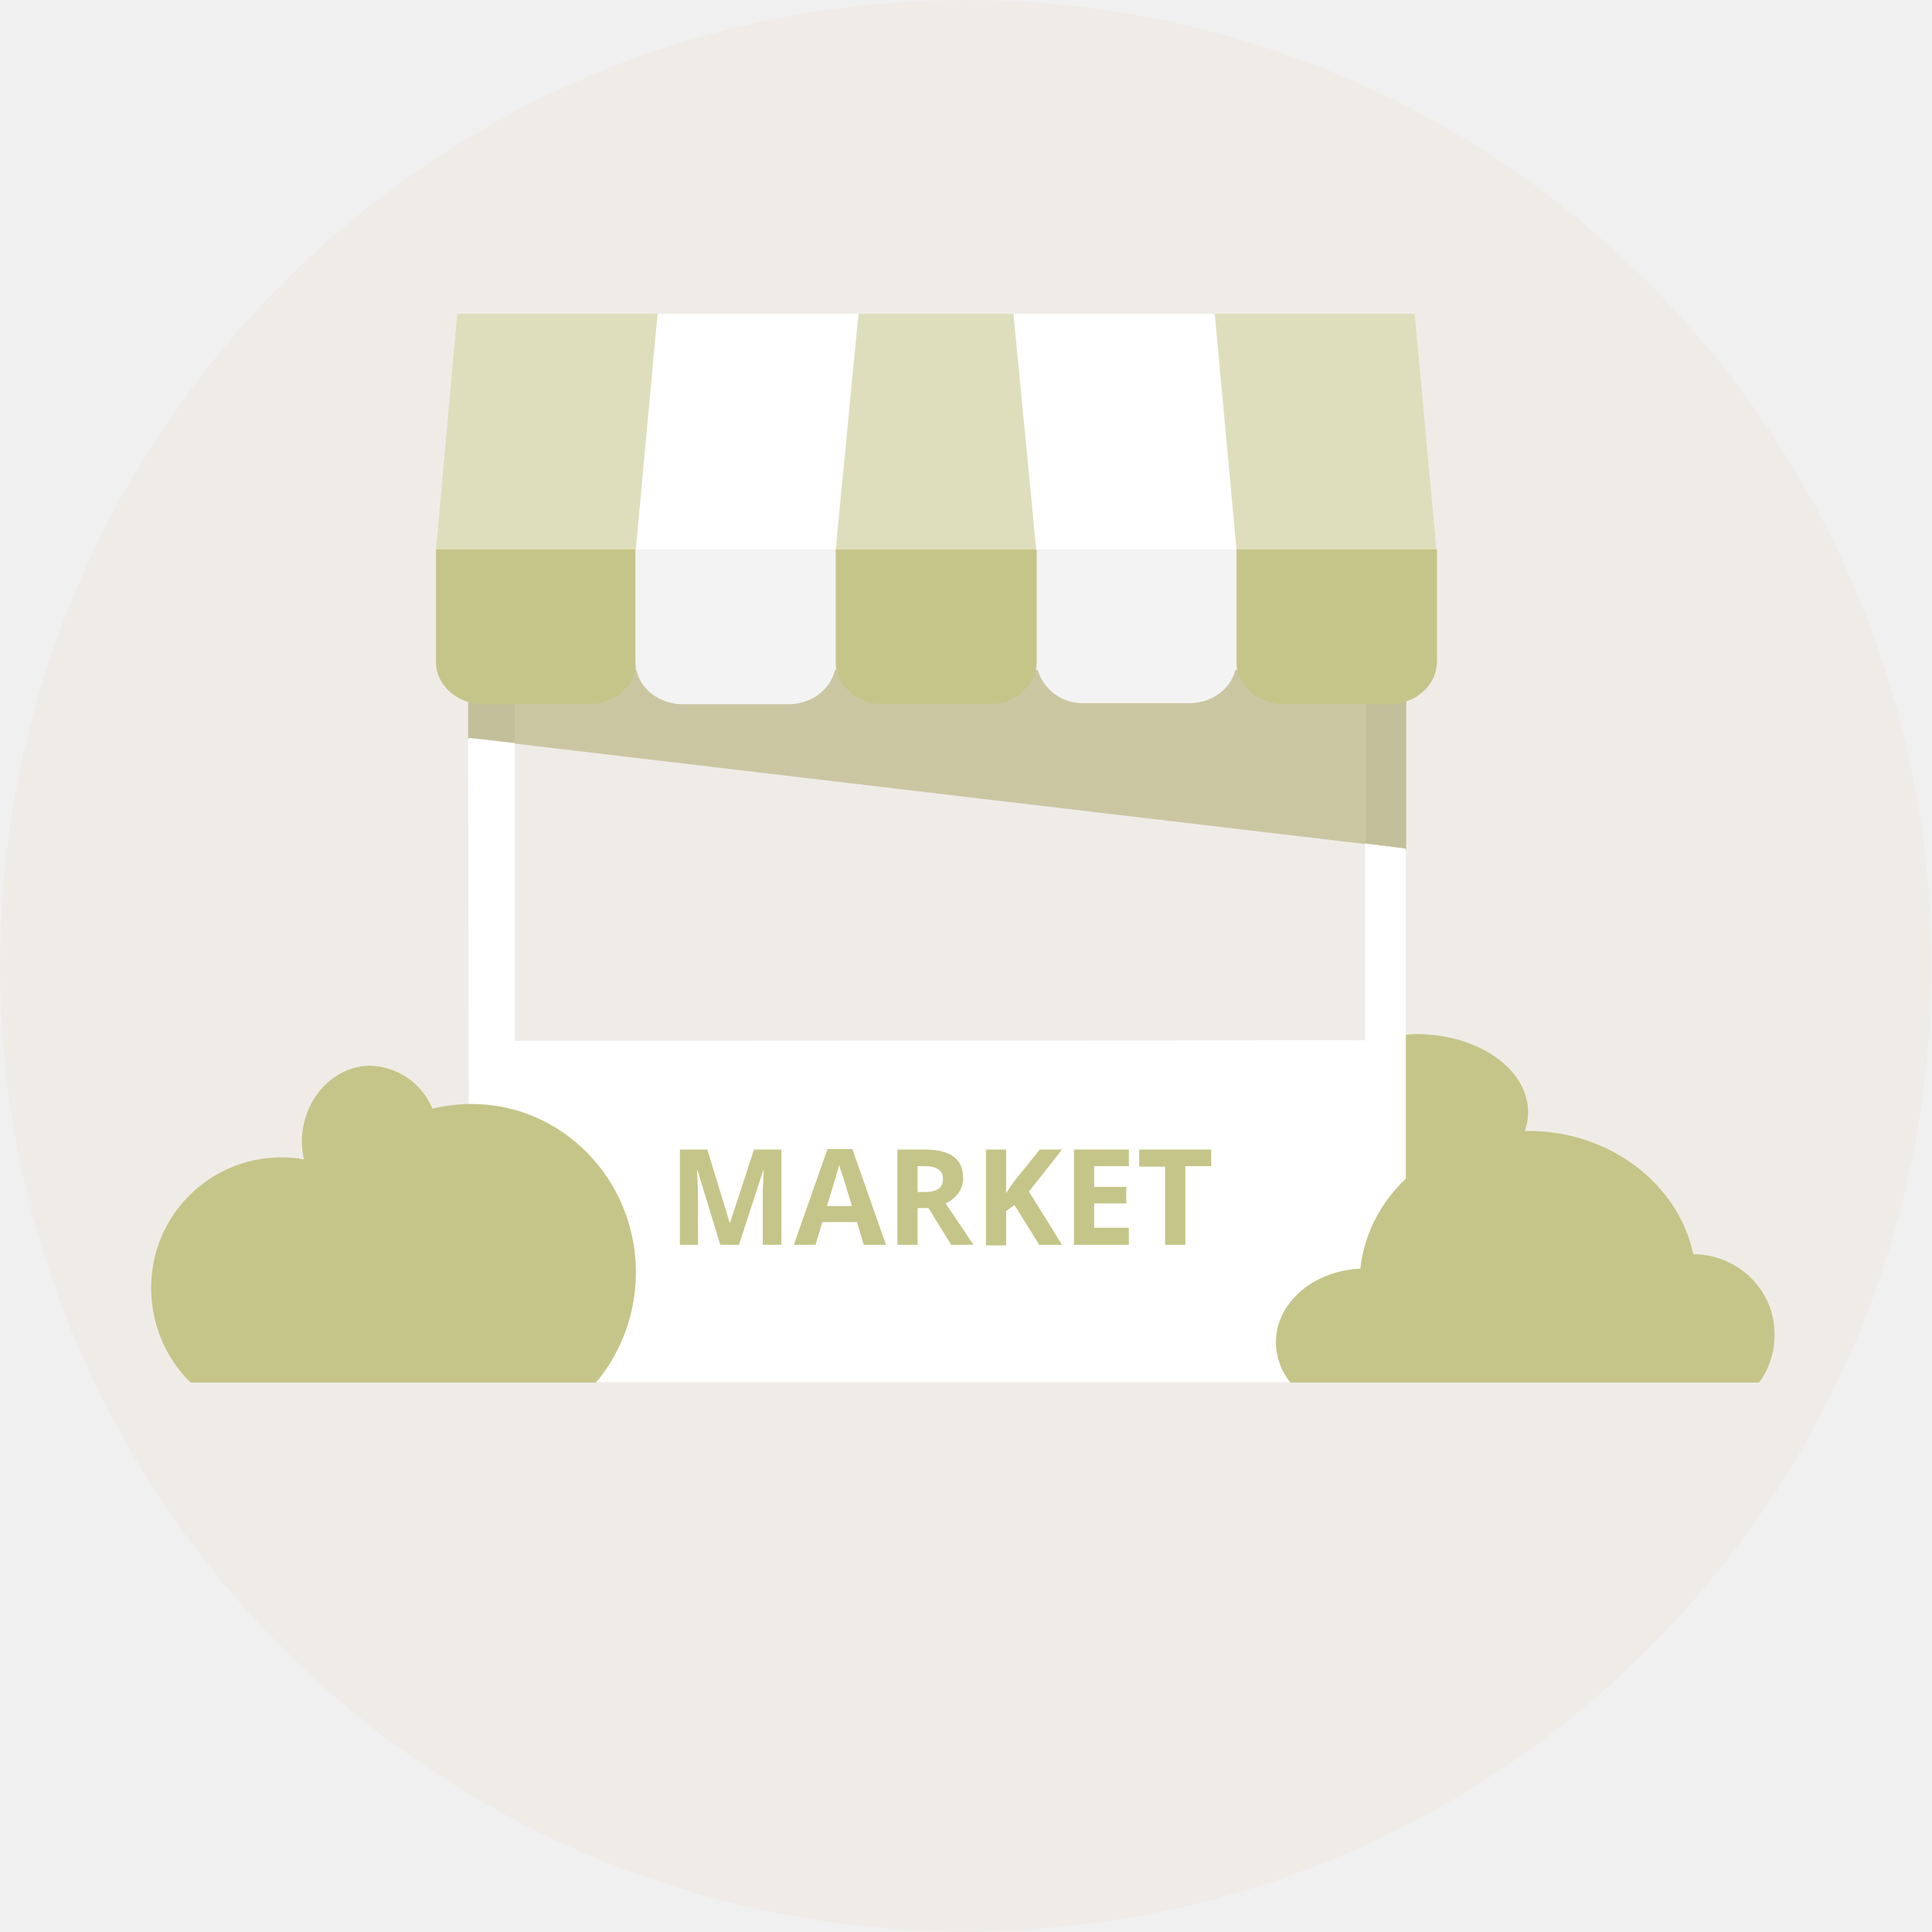
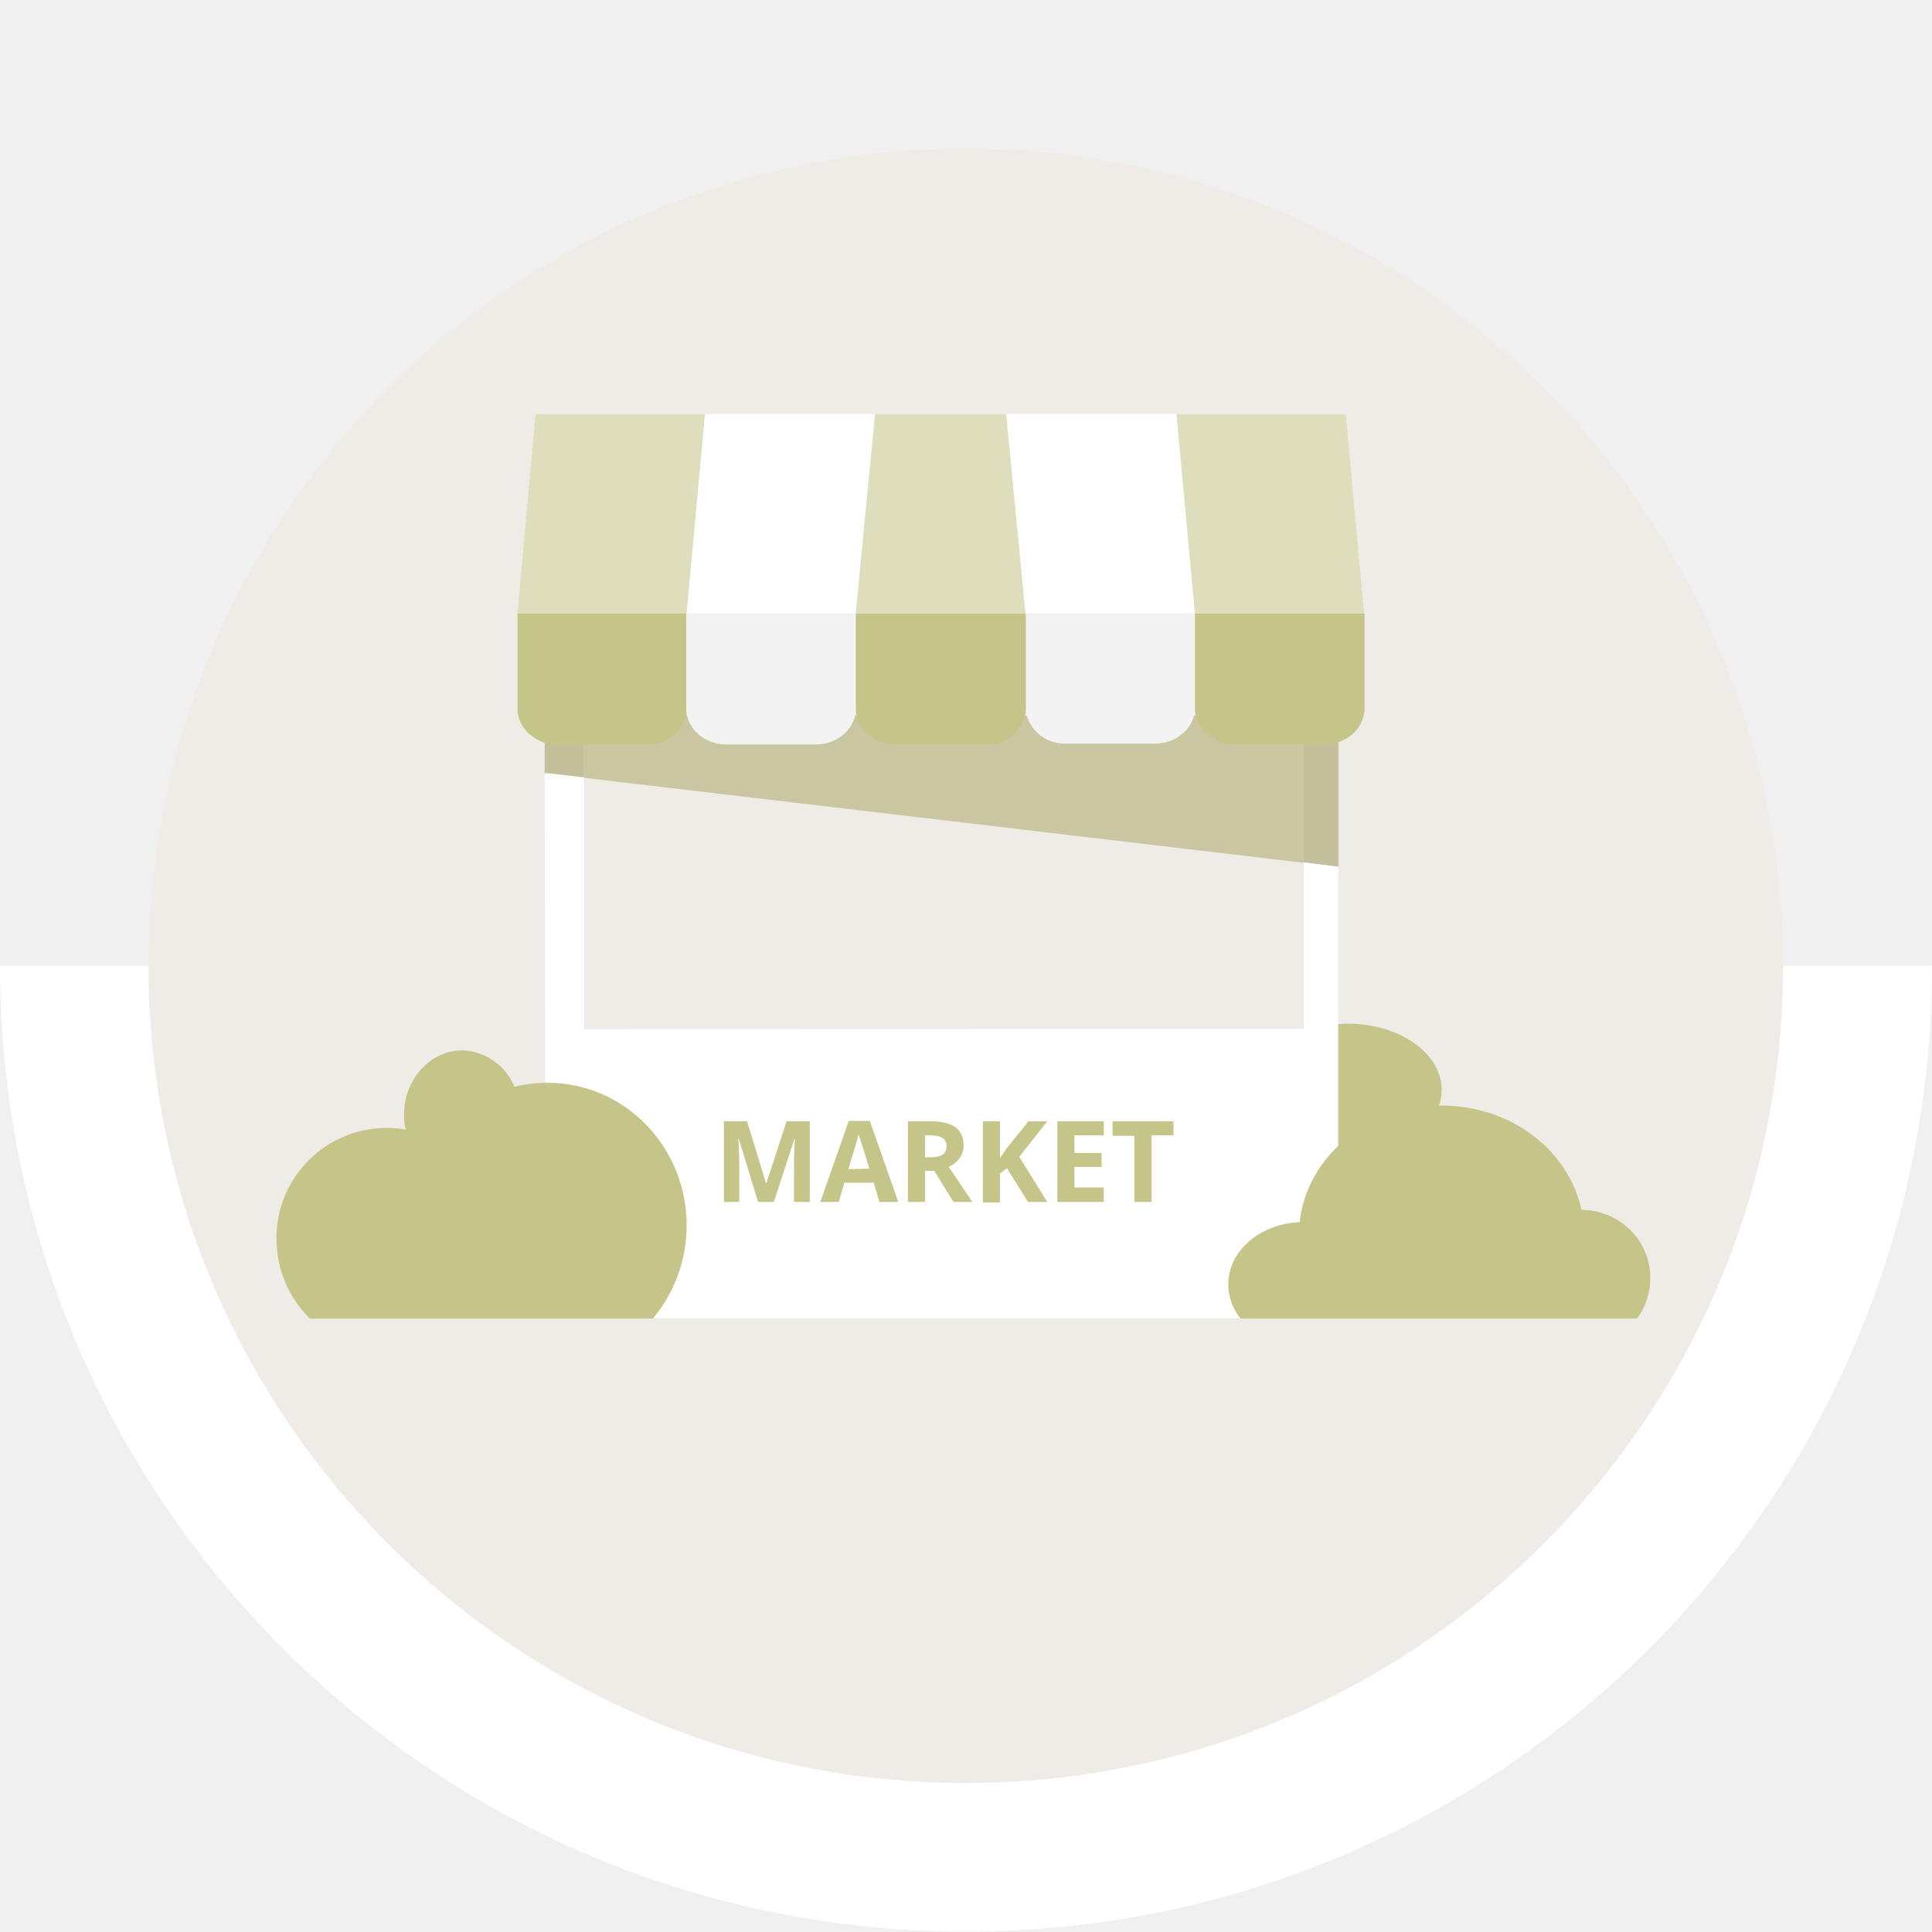
- <svg xmlns="http://www.w3.org/2000/svg" version="1.1" id="Calque_1" x="0px" y="0px" viewBox="0 0 373.1 373.1" style="enable-background:new 0 0 373.1 373.1;" xml:space="preserve">
+ <svg xmlns="http://www.w3.org/2000/svg" version="1.1" id="Calque_1" x="0px" y="0px" viewBox="0 0 440.9 440.9" style="enable-background:new 0 0 440.9 440.9;" xml:space="preserve">
  <style type="text/css">
- 	.st0{fill:#EFECE8;}
- 	.st1{fill:#DFDEBC;}
- 	.st2{fill:#CBC6A2;}
- 	.st3{fill:#FFFFFF;}
+ 	.st0{fill:#FFFFFF;}
+ 	.st1{fill:#EFECE8;}
+ 	.st2{fill:#DFDEBC;}
+ 	.st3{fill:#CBC6A2;}
	.st4{fill:#C3BF9A;}
	.st5{fill:#C5C589;}
	.st6{fill:#F3F3F3;}
	.st7{enable-background:new    ;}
</style>
+   <path class="st0" d="M440.9,220.4c0,121.8-98.7,220.4-220.4,220.4S0,342.2,0,220.4" />
  <g id="Calque_2_1_">
    <g id="Desktop">
-       <circle class="st0" cx="186.5" cy="186.5" r="186.5" />
-       <path class="st1" d="M90.5,142.6v-7.2V142.6z" />
-       <path class="st2" d="M271.6,129.4v34.9h-0.1v-29.9l-7.9,1V163L99.4,143.6v-8.3h-9v-6L271.6,129.4z" />
-       <polygon class="st1" points="127,60.6 122.8,106.1 84.2,106.1 88.3,60.6   " />
-       <polygon class="st3" points="165.8,60.6 161.4,106.1 122.8,106.1 127,60.6   " />
-       <polygon class="st3" points="238.8,106.1 200.1,106.1 195.7,60.6 234.6,60.6   " />
-       <polygon class="st1" points="277.4,106.1 238.8,106.1 234.6,60.6 273.2,60.6   " />
-       <path class="st4" d="M99.4,135.4v8.3l-8.8-1v0.1h-0.2v-7.2L99.4,135.4z" />
-       <polygon class="st4" points="271.5,134.4 271.5,163.9 263.6,162.9 263.6,135.4   " />
-       <path class="st3" d="M271.5,163.9v103H90.6l-0.2-124.3h0.2v-0.1l8.8,1V201l164.2-0.1v-38L271.5,163.9z" />
-       <path class="st5" d="M122.5,106.1H84.2v21.8c0,4.4,4.1,8.1,9.1,8.1h20.4c4.4,0,8.2-2.8,9-6.6c0.1-0.5,0.2-1,0.2-1.5v-21.8    C122.9,106.1,122.5,106.1,122.5,106.1z" />
-       <path class="st6" d="M123.1,106.1h38.3v21.8c0,4.4-4.1,8.1-9.1,8.1h-20.4c-4.4,0-8.2-2.8-9-6.6c-0.1-0.5-0.2-1-0.2-1.5v-21.8    C122.7,106.1,123.1,106.1,123.1,106.1z" />
-       <path class="st6" d="M200.4,106.1h38.4v21.5c0,4.5-4.1,8.2-9.1,8.2h-20.4c-4.1,0.1-7.7-2.5-8.9-6.4c-0.2-0.6-0.2-1.2-0.2-1.8    v-21.5C200.2,106.1,200.4,106.1,200.4,106.1z" />
-       <path class="st5" d="M199.8,106.1h-38.4v21.8c0,4.4,4.1,8.1,9.1,8.1H191c4.7,0,8.5-3.1,9.1-7.1c0-0.3,0.1-0.6,0.1-0.9v-21.8    L199.8,106.1L199.8,106.1z" />
-       <path class="st5" d="M277.1,106.1h-38.3v21.8c0,4.4,4.1,8.1,9.1,8.1h20.4c4.4,0,8.2-2.8,9-6.6c0.1-0.5,0.2-1,0.2-1.5v-21.8    C277.5,106.1,277.1,106.1,277.1,106.1z" />
-       <polygon class="st1" points="200.1,106.1 161.4,106.1 165.8,60.6 195.7,60.6   " />
-       <path class="st5" d="M91.1,213.2c-2.6,0-5.1,0.3-7.6,0.9c-2-4.9-6.7-8.1-11.9-8.3c-7.3,0-13.3,6.6-13.3,14.7    c0,1.1,0.1,2.2,0.4,3.4l0,0c-1.5-0.3-3-0.4-4.5-0.4c-13.9,0.1-25.1,11.4-25,25.3l0,0c0,6.8,2.7,13.4,7.6,18.2h78.3    c5-6,7.7-13.5,7.7-21.3C122.8,227.8,108.6,213.2,91.1,213.2z" />
-       <path class="st5" d="M327.1,242.2H327c-2.9-13.6-16.1-23.8-31.9-23.8c-16.9,0-30.8,11.7-32.4,26.6c-9.1,0.4-16.3,6.6-16.3,14.2    c0,2.8,1,5.6,2.8,7.8h90.5c2-2.7,3-5.9,3-9.2C342.8,249.3,335.8,242.3,327.1,242.2C327.2,242.2,327.1,242.2,327.1,242.2z" />
-       <path class="st5" d="M295.1,214.8c0,8.3-9.5,15-21.3,15c-0.8,0-1.5,0-2.3-0.1v-29.9c0.8,0,1.5-0.1,2.3-0.1    C285.6,199.8,295.1,206.5,295.1,214.8z" />
+       <circle class="st1" cx="220.4" cy="220.4" r="186.5" />
+       <path class="st2" d="M124.4,176.5v-7.2V176.5z" />
+       <path class="st3" d="M305.5,163.3v34.9h-0.1v-29.9l-7.9,1v27.6l-164.2-19.4v-8.3h-9v-6L305.5,163.3z" />
+       <polygon class="st2" points="160.9,94.5 156.7,140 118.1,140 122.2,94.5   " />
+       <polygon class="st0" points="199.7,94.5 195.3,140 156.7,140 160.9,94.5   " />
+       <polygon class="st0" points="272.7,140 234,140 229.6,94.5 268.5,94.5   " />
+       <polygon class="st2" points="311.3,140 272.7,140 268.5,94.5 307.1,94.5   " />
+       <path class="st4" d="M133.3,169.3v8.3l-8.8-1v0.1h-0.2v-7.2L133.3,169.3z" />
+       <polygon class="st4" points="305.4,168.3 305.4,197.8 297.5,196.8 297.5,169.3   " />
+       <path class="st0" d="M305.4,197.8v103H124.5l-0.2-124.3h0.2v-0.1l8.8,1v57.5l164.2-0.1v-38L305.4,197.8z" />
+       <path class="st5" d="M156.4,140h-38.3v21.8c0,4.4,4.1,8.1,9.1,8.1h20.4c4.4,0,8.2-2.8,9-6.6c0.1-0.5,0.2-1,0.2-1.5V140    C156.8,140,156.4,140,156.4,140z" />
+       <path class="st6" d="M157,140h38.3v21.8c0,4.4-4.1,8.1-9.1,8.1h-20.4c-4.4,0-8.2-2.8-9-6.6c-0.1-0.5-0.2-1-0.2-1.5V140    C156.6,140,157,140,157,140z" />
+       <path class="st6" d="M234.3,140h38.4v21.5c0,4.5-4.1,8.2-9.1,8.2h-20.4c-4.1,0.1-7.7-2.5-8.9-6.4c-0.2-0.6-0.2-1.2-0.2-1.8V140    C234.1,140,234.3,140,234.3,140z" />
+       <path class="st5" d="M233.7,140h-38.4v21.8c0,4.4,4.1,8.1,9.1,8.1h20.5c4.7,0,8.5-3.1,9.1-7.1c0-0.3,0.1-0.6,0.1-0.9v-21.8    L233.7,140L233.7,140z" />
+       <path class="st5" d="M311,140h-38.3v21.8c0,4.4,4.1,8.1,9.1,8.1h20.4c4.4,0,8.2-2.8,9-6.6c0.1-0.5,0.2-1,0.2-1.5V140    C311.4,140,311,140,311,140z" />
+       <polygon class="st2" points="234,140 195.3,140 199.7,94.5 229.6,94.5   " />
+       <path class="st5" d="M125,247.1c-2.6,0-5.1,0.3-7.6,0.9c-2-4.9-6.7-8.1-11.9-8.3c-7.3,0-13.3,6.6-13.3,14.7c0,1.1,0.1,2.2,0.4,3.4    l0,0c-1.5-0.3-3-0.4-4.5-0.4c-13.9,0.1-25.1,11.4-25,25.3l0,0c0,6.8,2.7,13.4,7.6,18.2H149c5-6,7.7-13.5,7.7-21.3    C156.7,261.7,142.5,247.1,125,247.1z" />
+       <path class="st5" d="M361,276.1h-0.1c-2.9-13.6-16.1-23.8-31.9-23.8c-16.9,0-30.8,11.7-32.4,26.6c-9.1,0.4-16.3,6.6-16.3,14.2    c0,2.8,1,5.6,2.8,7.8h90.5c2-2.7,3-5.9,3-9.2C376.7,283.2,369.7,276.2,361,276.1C361.1,276.1,361,276.1,361,276.1z" />
+       <path class="st5" d="M329,248.7c0,8.3-9.5,15-21.3,15c-0.8,0-1.5,0-2.3-0.1v-29.9c0.8,0,1.5-0.1,2.3-0.1    C319.5,233.7,329,240.4,329,248.7z" />
      <g class="st7">
-         <path class="st5" d="M139.1,240.4l-4.4-14.4h-0.1c0.2,2.9,0.2,4.9,0.2,5.9v8.5h-3.5V222h5.3l4.3,14.1h0.1l4.6-14.1h5.3v18.4h-3.6     v-8.7c0-0.4,0-0.9,0-1.4s0.1-2,0.2-4.3h-0.1l-4.7,14.4H139.1z" />
-         <path class="st5" d="M166.8,240.4l-1.3-4.4h-6.7l-1.3,4.4h-4.2l6.5-18.5h4.8l6.5,18.5H166.8z M164.5,232.8     c-1.2-4-1.9-6.2-2.1-6.7c-0.2-0.5-0.3-0.9-0.3-1.2c-0.3,1.1-1.1,3.7-2.4,8h4.8V232.8z" />
-         <path class="st5" d="M177.2,233.3v7.1h-3.9V222h5.4c2.5,0,4.3,0.5,5.5,1.4s1.8,2.3,1.8,4.1c0,1.1-0.3,2-0.9,2.9     c-0.6,0.8-1.4,1.5-2.5,2c2.8,4.1,4.6,6.8,5.4,8h-4.3l-4.4-7.1L177.2,233.3L177.2,233.3z M177.2,230.2h1.3c1.2,0,2.1-0.2,2.7-0.6     c0.6-0.4,0.9-1.1,0.9-1.9c0-0.9-0.3-1.5-0.9-1.9c-0.6-0.4-1.5-0.6-2.8-0.6h-1.2V230.2z" />
-         <path class="st5" d="M205.1,240.4h-4.4l-4.8-7.7l-1.6,1.2v6.6h-3.9V222h3.9v8.4l1.5-2.2l5-6.2h4.3l-6.4,8.1L205.1,240.4z" />
-         <path class="st5" d="M218,240.4h-10.6V222H218v3.2h-6.7v4h6.2v3.2h-6.2v4.7h6.7V240.4z" />
-         <path class="st5" d="M228.9,240.4H225v-15.1h-5V222h13.9v3.2h-5V240.4z" />
+         <path class="st5" d="M173,274.3l-4.4-14.4h-0.1c0.2,2.9,0.2,4.9,0.2,5.9v8.5h-3.5v-18.4h5.3l4.3,14.1h0.1l4.6-14.1h5.3v18.4h-3.6     v-8.7c0-0.4,0-0.9,0-1.4s0.1-2,0.2-4.3h-0.1l-4.7,14.4H173z" />
+         <path class="st5" d="M200.7,274.3l-1.3-4.4h-6.7l-1.3,4.4h-4.2l6.5-18.5h4.8l6.5,18.5H200.7z M198.4,266.7     c-1.2-4-1.9-6.2-2.1-6.7c-0.2-0.5-0.3-0.9-0.3-1.2c-0.3,1.1-1.1,3.7-2.4,8L198.4,266.7L198.4,266.7z" />
+         <path class="st5" d="M211.1,267.2v7.1h-3.9v-18.4h5.4c2.5,0,4.3,0.5,5.5,1.4s1.8,2.3,1.8,4.1c0,1.1-0.3,2-0.9,2.9     c-0.6,0.8-1.4,1.5-2.5,2c2.8,4.1,4.6,6.8,5.4,8h-4.3l-4.4-7.1L211.1,267.2L211.1,267.2z M211.1,264.1h1.3c1.2,0,2.1-0.2,2.7-0.6     c0.6-0.4,0.9-1.1,0.9-1.9c0-0.9-0.3-1.5-0.9-1.9c-0.6-0.4-1.5-0.6-2.8-0.6h-1.2V264.1z" />
+         <path class="st5" d="M239,274.3h-4.4l-4.8-7.7l-1.6,1.2v6.6h-3.9v-18.5h3.9v8.4l1.5-2.2l5-6.2h4.3l-6.4,8.1L239,274.3z" />
+         <path class="st5" d="M251.9,274.3h-10.6v-18.4h10.6v3.2h-6.7v4h6.2v3.2h-6.2v4.7h6.7V274.3z" />
+         <path class="st5" d="M262.8,274.3h-3.9v-15.1h-5v-3.3h13.9v3.2h-5V274.3z" />
      </g>
    </g>
  </g>
</svg>
